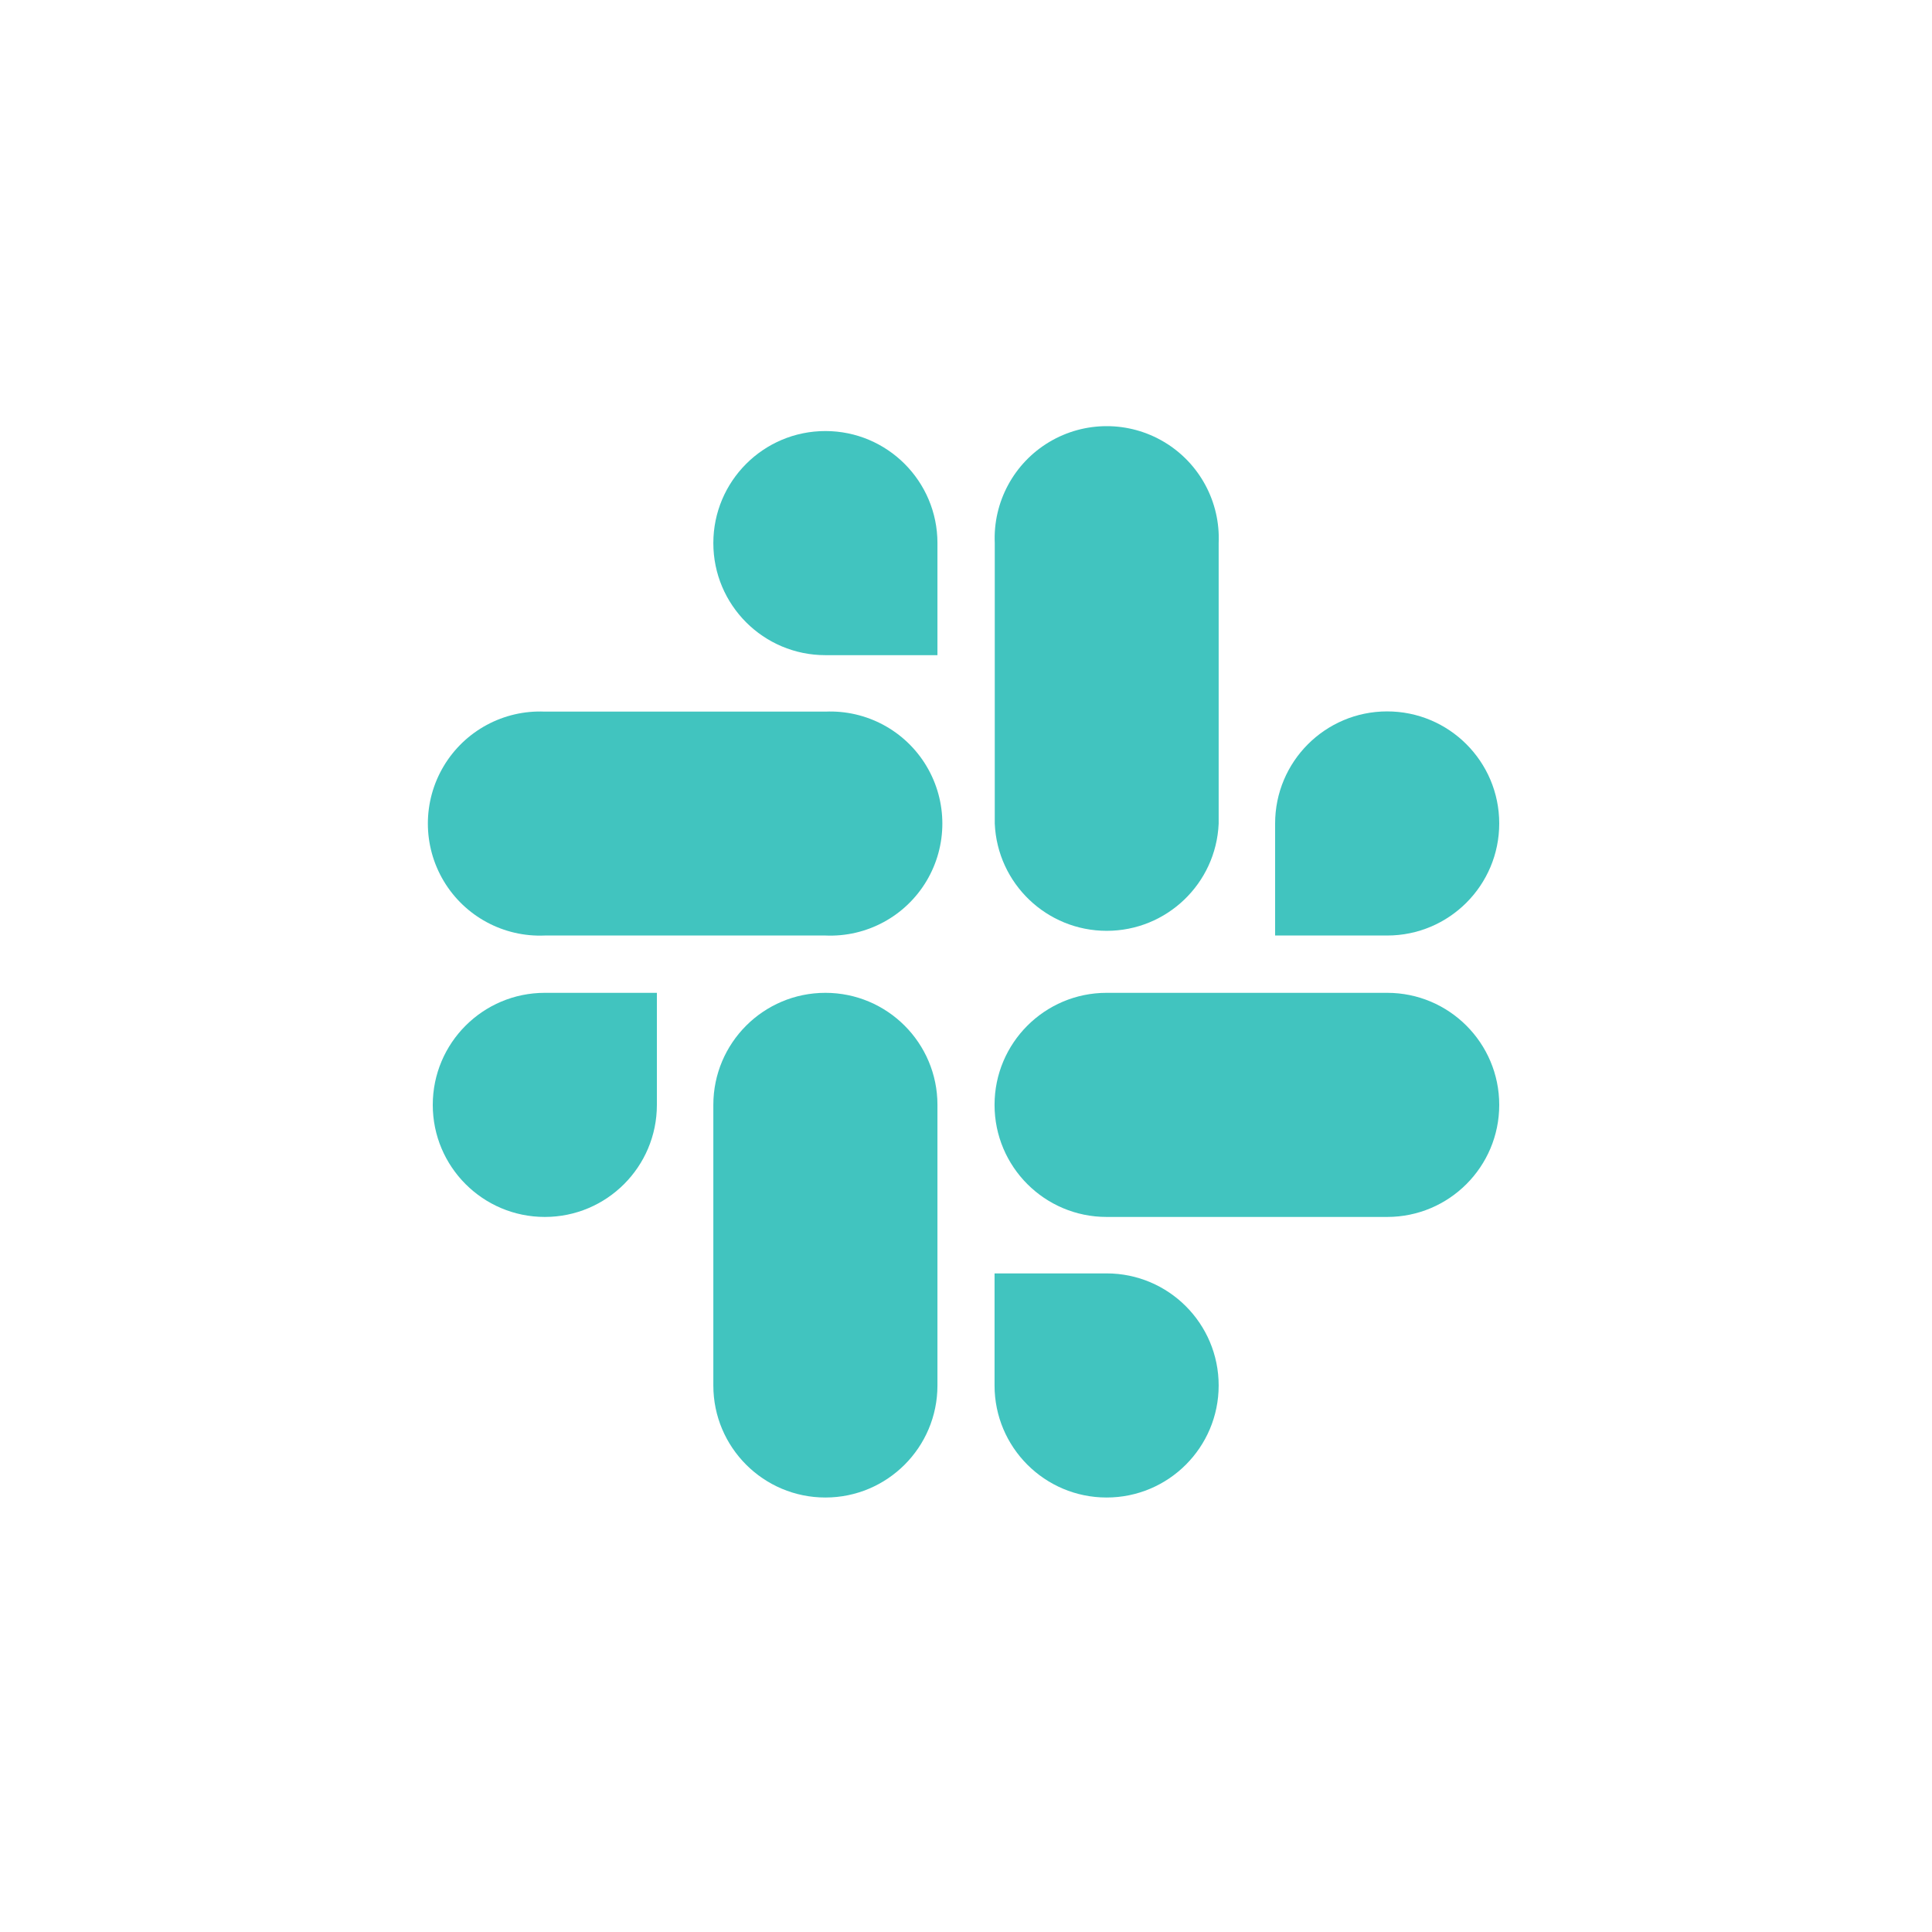
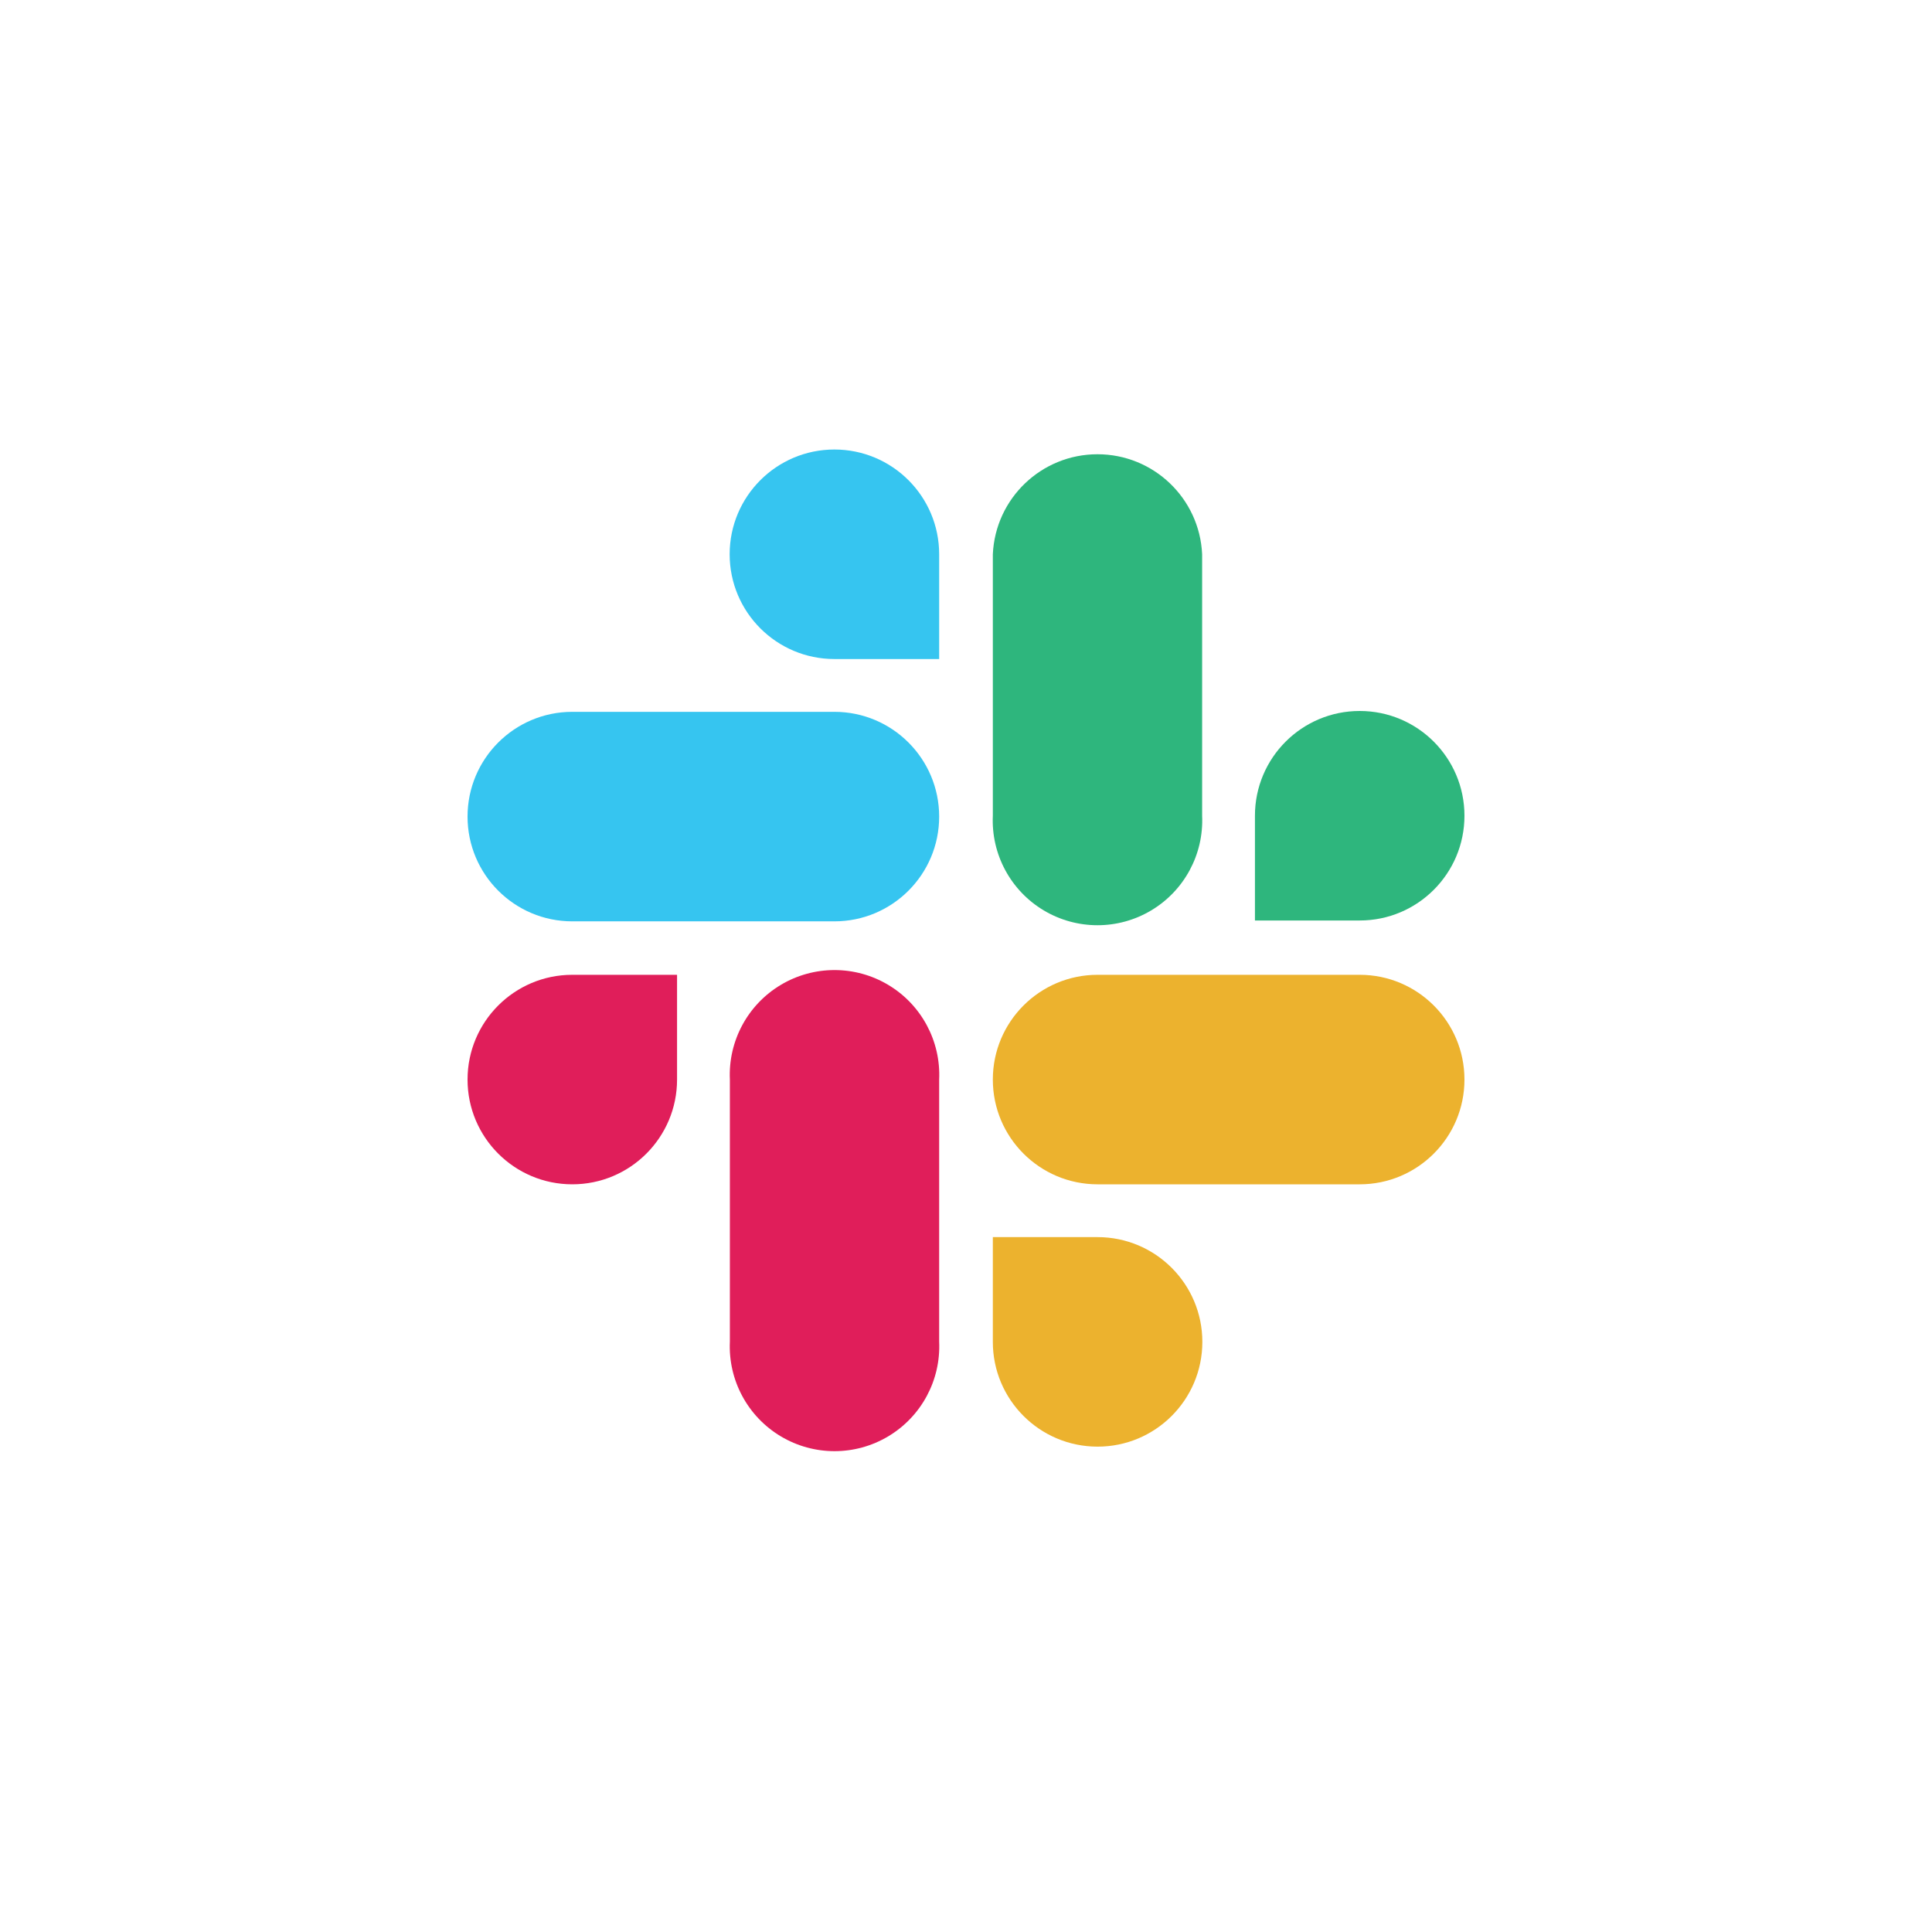
<svg xmlns="http://www.w3.org/2000/svg" id="Layer_1" data-name="Layer 1" viewBox="0 0 90 90">
  <defs>
-     <style>.cls-1{fill:#41c4bf;}</style>
+     <style>.cls-1{fill:#e01e5a;}.cls-2{fill:#36c5f0;}.cls-3{fill:#2eb67d;}.cls-4{fill:#ecb22e;}</style>
  </defs>
-   <path class="cls-1" d="M30.6,51.47a5.22,5.22,0,1,1-5.22-5.22H30.6Z" />
-   <path class="cls-1" d="M33.23,51.47a5.22,5.22,0,0,1,10.44,0V64.54a5.22,5.22,0,1,1-10.44,0Z" />
-   <path class="cls-1" d="M38.45,30.52a5.22,5.22,0,1,1,5.22-5.22v5.22Z" />
-   <path class="cls-1" d="M38.45,33.15a5.22,5.22,0,1,1,0,10.43H25.38a5.22,5.22,0,1,1,0-10.43Z" />
-   <path class="cls-1" d="M59.4,38.37a5.22,5.22,0,1,1,5.22,5.21H59.4Z" />
-   <path class="cls-1" d="M56.77,38.37a5.22,5.22,0,0,1-10.43,0V25.3a5.22,5.22,0,1,1,10.43,0Z" />
-   <path class="cls-1" d="M51.55,59.32a5.22,5.22,0,1,1-5.22,5.22V59.32Z" />
-   <path class="cls-1" d="M51.55,56.69a5.22,5.22,0,0,1,0-10.44H64.62a5.22,5.22,0,0,1,0,10.44Z" />
+   <path class="cls-1" d="M31.54,50.29a4.88,4.88,0,1,1-4.88-4.88h4.88Z" />
+   <path class="cls-1" d="M34,50.29a4.88,4.88,0,1,1,9.75,0V62.5a4.88,4.88,0,1,1-9.75,0Z" />
+   <path class="cls-2" d="M38.87,30.7a4.88,4.88,0,1,1,4.88-4.88V30.7Z" />
+   <path class="cls-2" d="M38.87,33.16a4.88,4.88,0,0,1,0,9.76H26.66a4.88,4.88,0,1,1,0-9.76Z" />
+   <path class="cls-3" d="M58.46,38a4.88,4.88,0,1,1,4.88,4.88H58.46Z" />
+   <path class="cls-3" d="M56,38a4.88,4.88,0,1,1-9.75,0V25.82a4.88,4.88,0,0,1,9.75,0Z" />
+   <path class="cls-4" d="M51.13,57.63a4.88,4.88,0,1,1-4.88,4.87V57.63Z" />
+   <path class="cls-4" d="M51.13,55.17a4.88,4.88,0,0,1,0-9.76H63.34a4.88,4.88,0,0,1,0,9.76Z" />
</svg>
